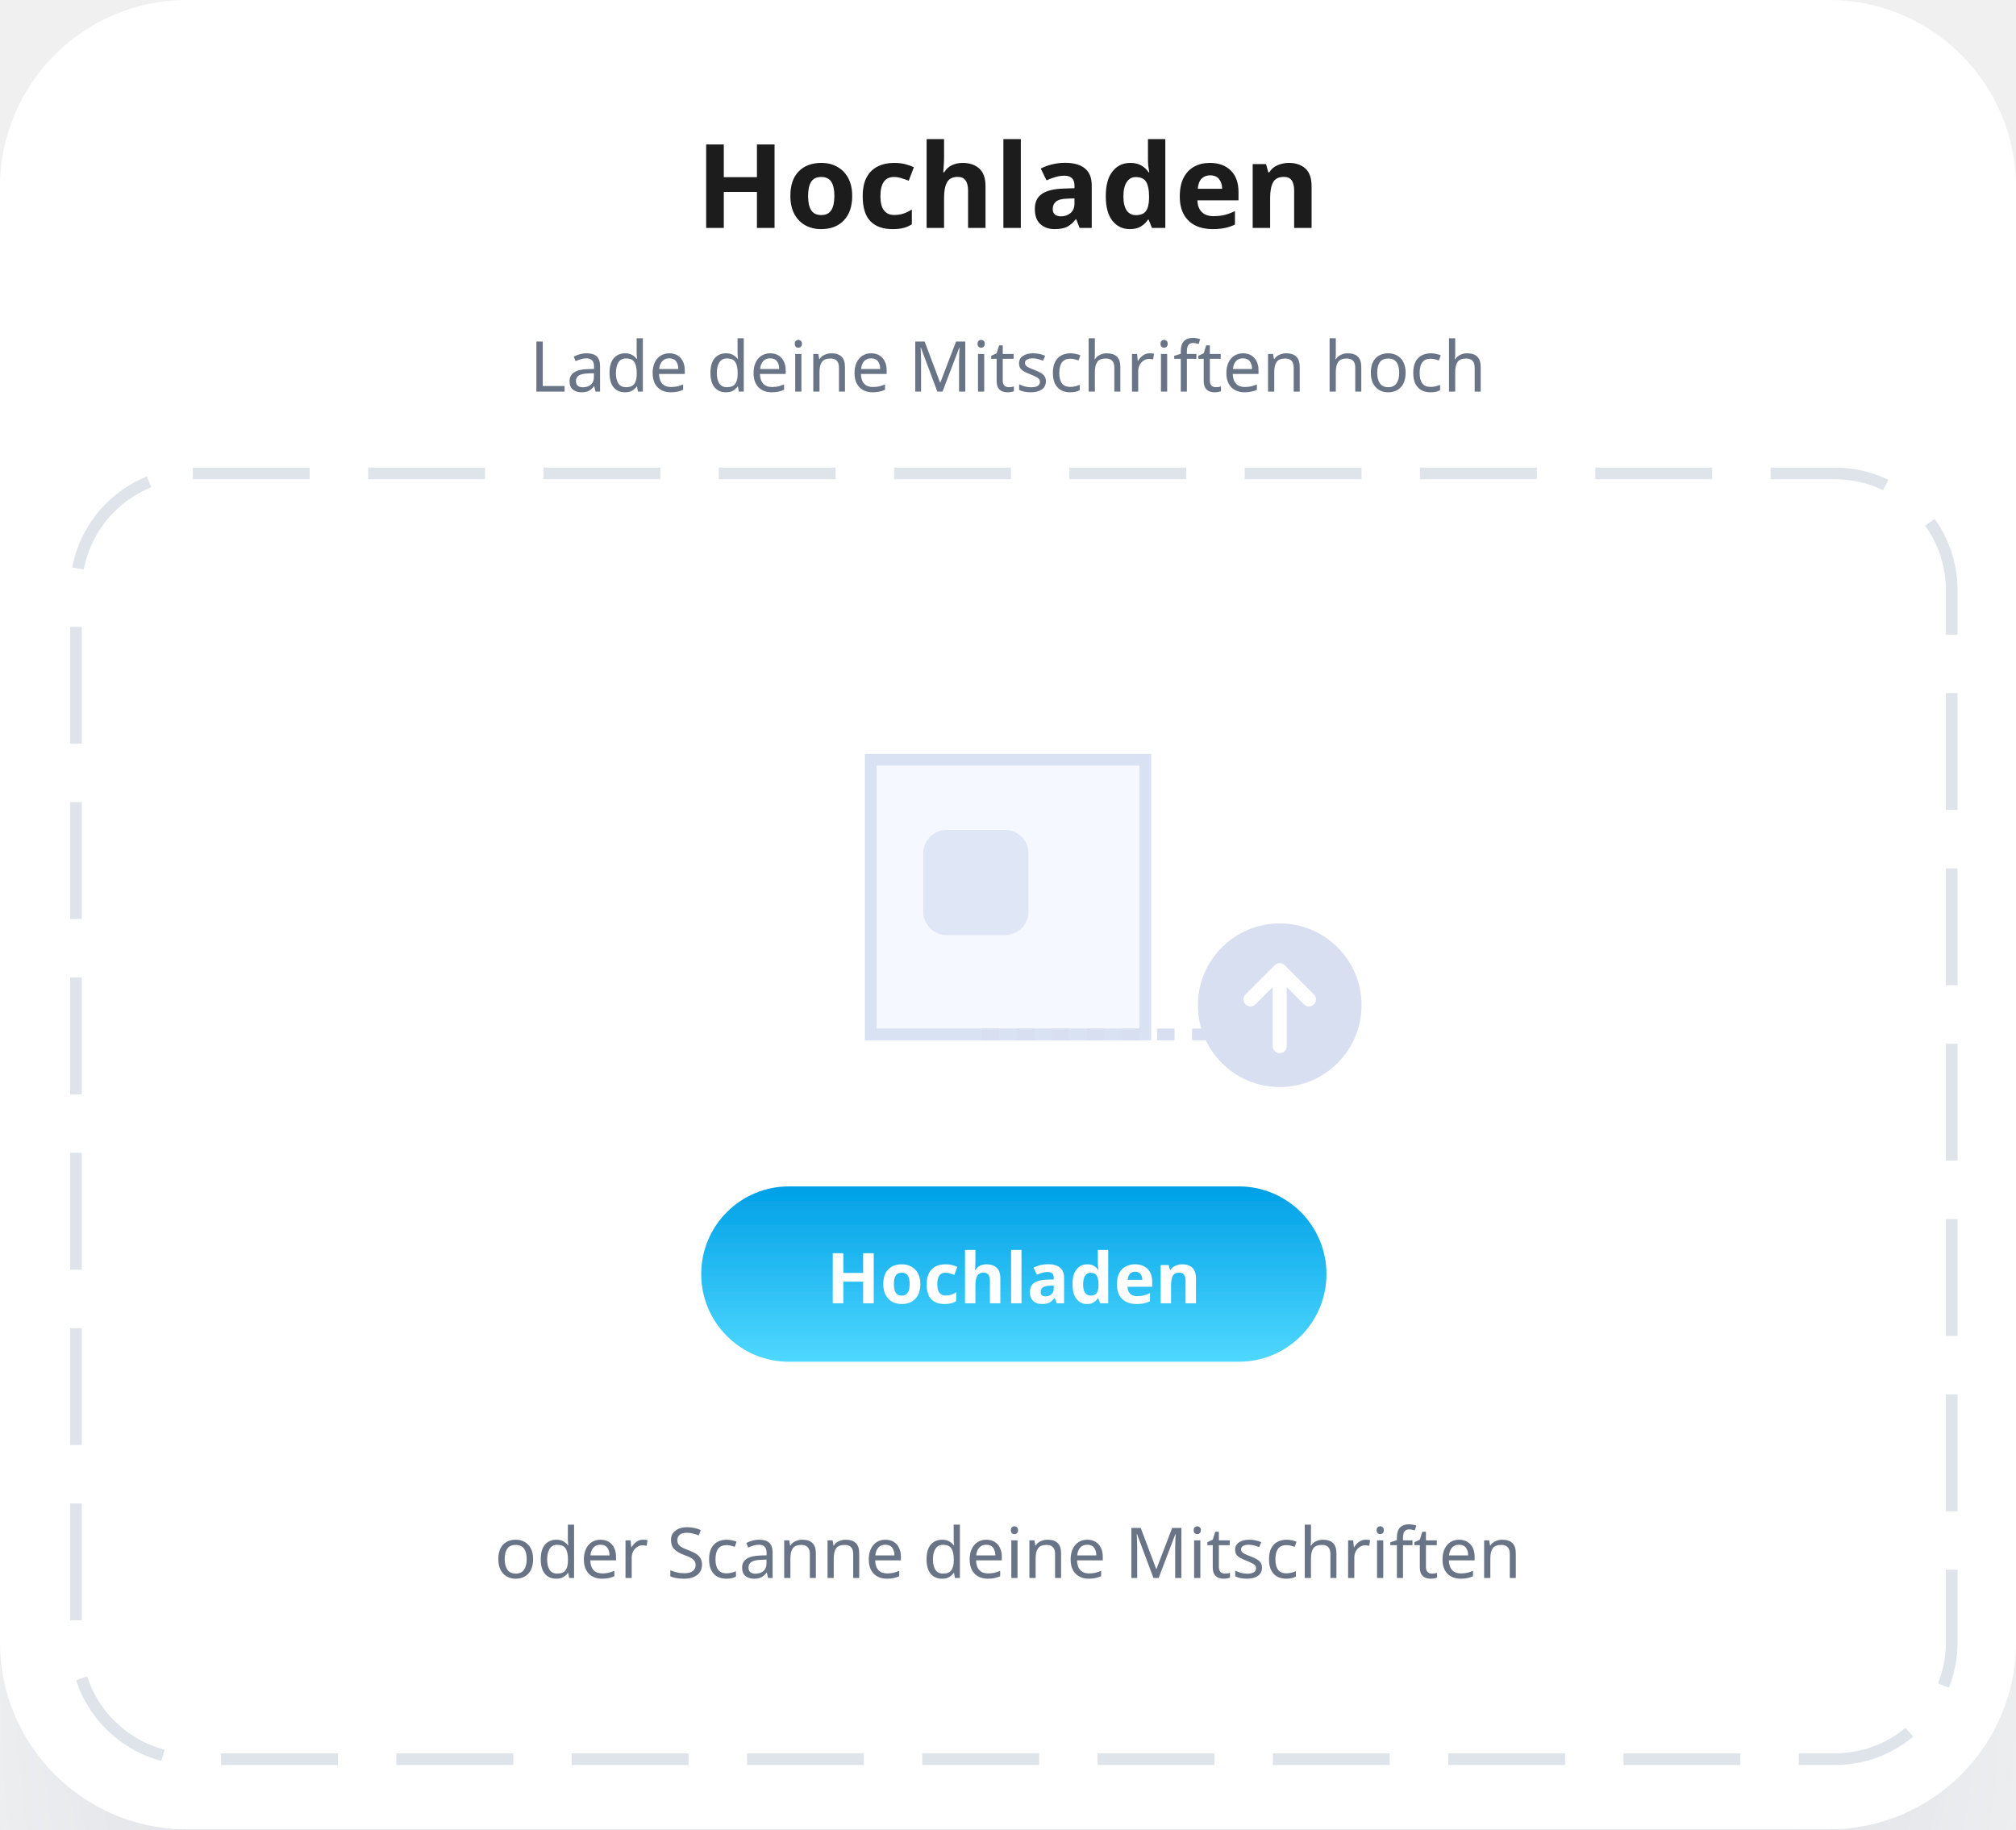
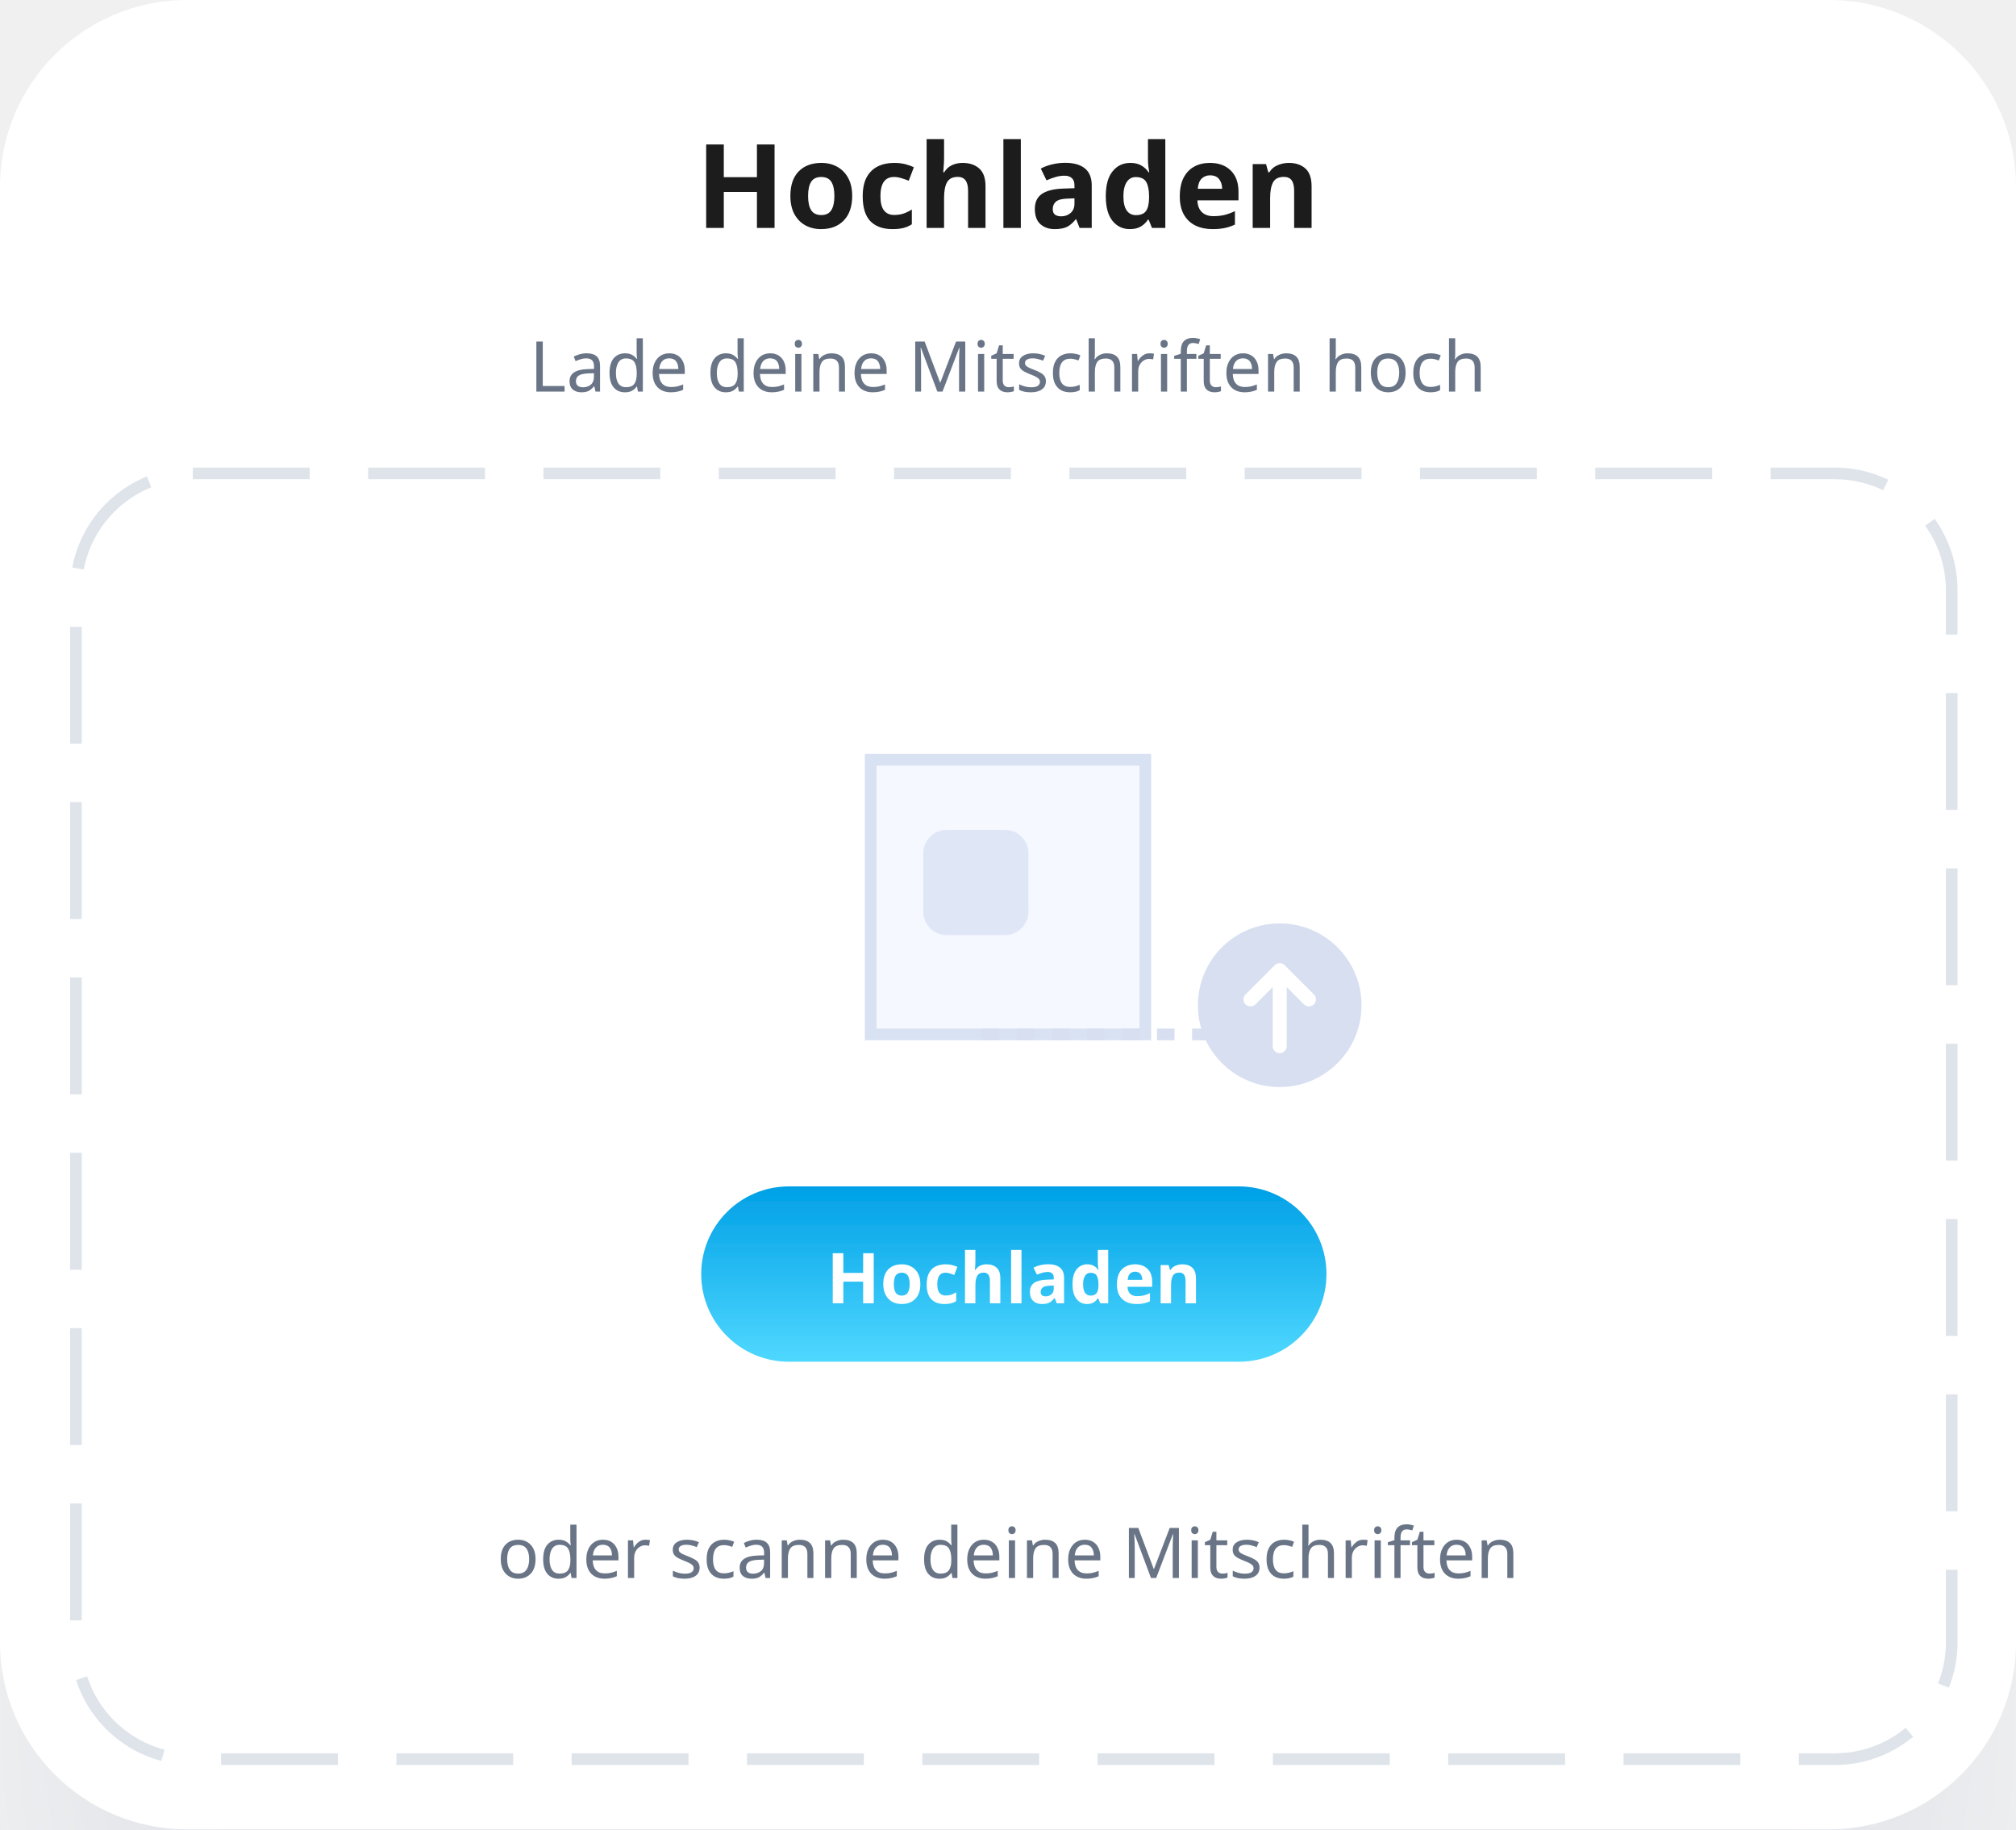
<svg xmlns="http://www.w3.org/2000/svg" width="345" height="313" viewBox="0 0 345 313" fill="none">
  <defs>
    <linearGradient id="uploadBlue" x1="0" y1="0" x2="0" y2="1">
      <stop offset="0" stop-color="#00A0E6" />
      <stop offset="1" stop-color="#4FD8FF" />
    </linearGradient>
    <filter id="uploadShadow" x="-28" y="-18" width="401" height="381" color-interpolation-filters="sRGB">
      <feDropShadow dx="0" dy="32" stdDeviation="20" flood-color="#8896C8" flood-opacity=".12" />
    </filter>
  </defs>
  <g filter="url(#uploadShadow)">
    <rect width="345" height="313" rx="32" fill="white" />
    <text x="172.5" y="39" text-anchor="middle" fill="#1A1A1A" font-size="20" font-family="Poppins" font-weight="700">Hochladen</text>
    <text x="172.5" y="67" text-anchor="middle" fill="#697586" font-size="12" font-family="Poppins">Lade deine Mitschriften hoch</text>
    <rect x="13" y="81" width="321" height="220" rx="20" fill="white" stroke="#DFE4EB" stroke-width="2" stroke-dasharray="20 10" />
    <rect x="149" y="130" width="47" height="47" fill="#F6F8FF" stroke="#D9E2F3" stroke-width="2" />
    <rect x="158" y="142" width="18" height="18" rx="4" fill="#DFE7F7" />
    <path d="M168 177h39" stroke="#D7DFF1" stroke-width="2" stroke-dasharray="3 3" />
    <circle cx="219" cy="172" r="14" fill="#D7DFF1" />
    <path d="M219 179v-13M214 171l5-5 5 5" stroke="white" stroke-width="2.4" stroke-linecap="round" stroke-linejoin="round" />
    <rect x="120" y="203" width="107" height="30" rx="15" fill="url(#uploadBlue)" />
    <text x="173.5" y="223" text-anchor="middle" fill="white" font-size="12" font-family="Poppins" font-weight="700">Hochladen</text>
-     <text x="172.5" y="270" text-anchor="middle" fill="#697586" font-size="12" font-family="Poppins">oder Scanne deine Mitschriften</text>
+     <text x="172.5" y="270" text-anchor="middle" fill="#697586" font-size="12" font-family="Poppins">oder scanne deine Mitschriften</text>
  </g>
</svg>
